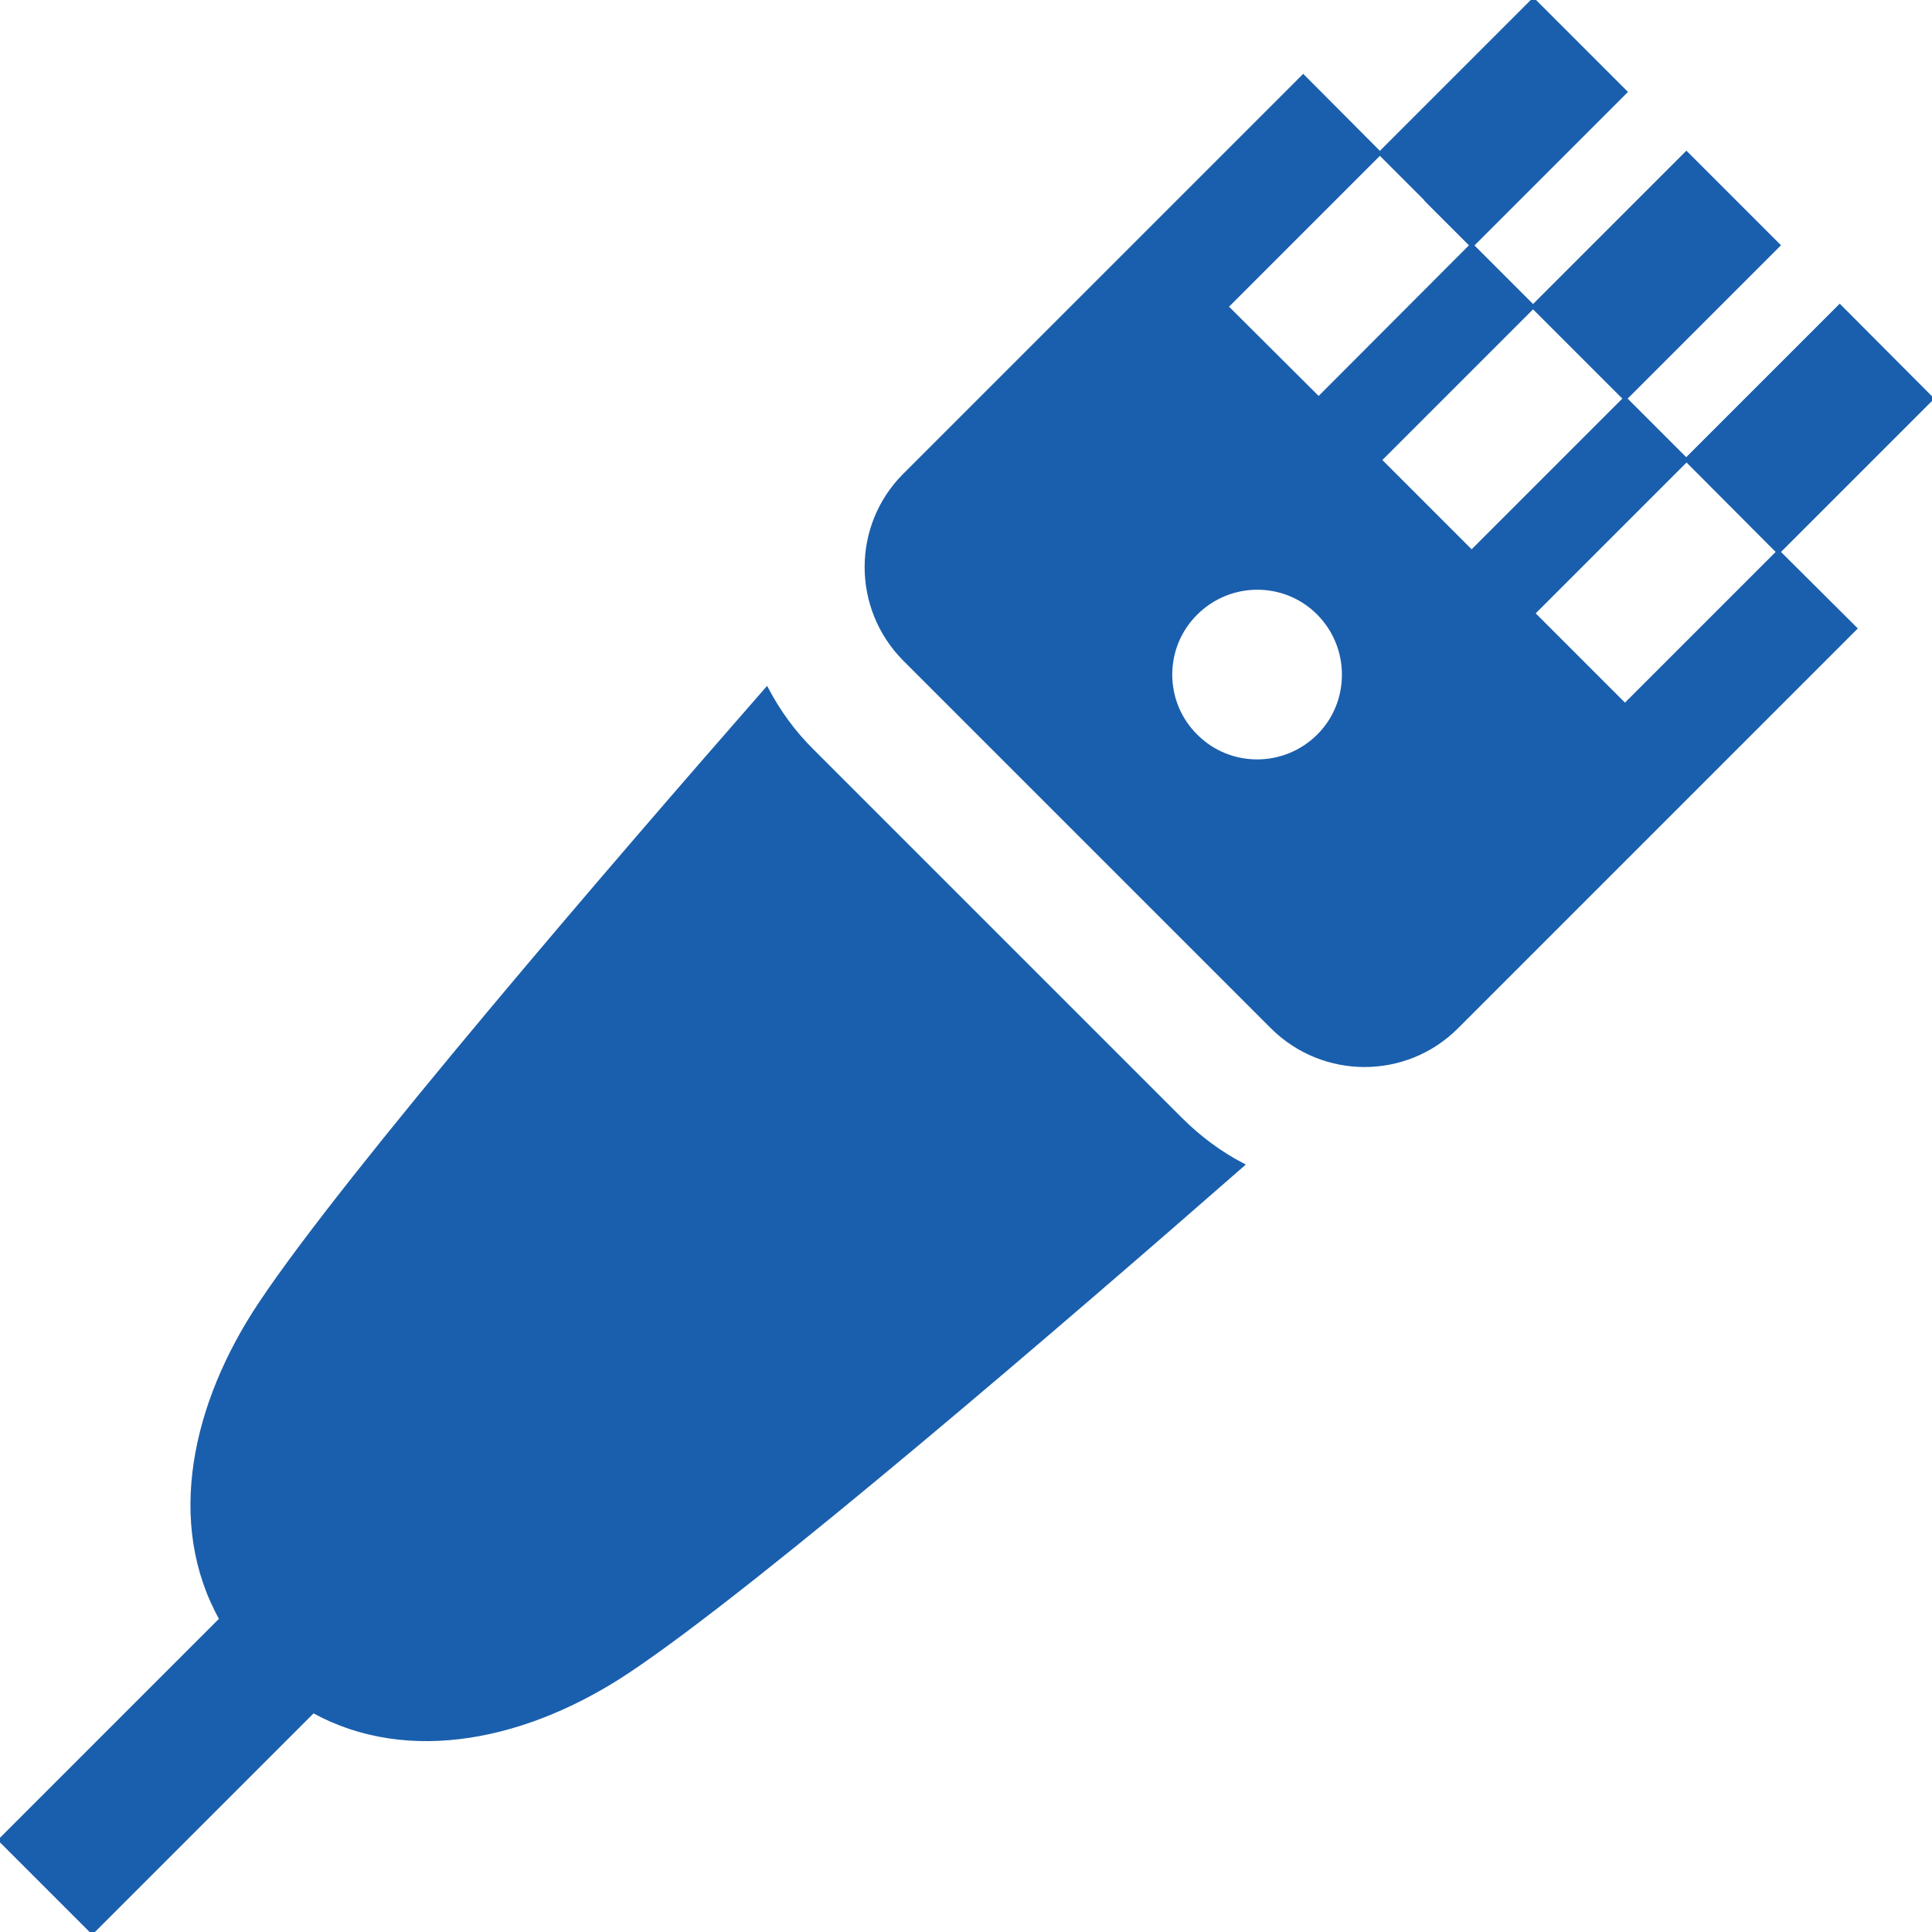
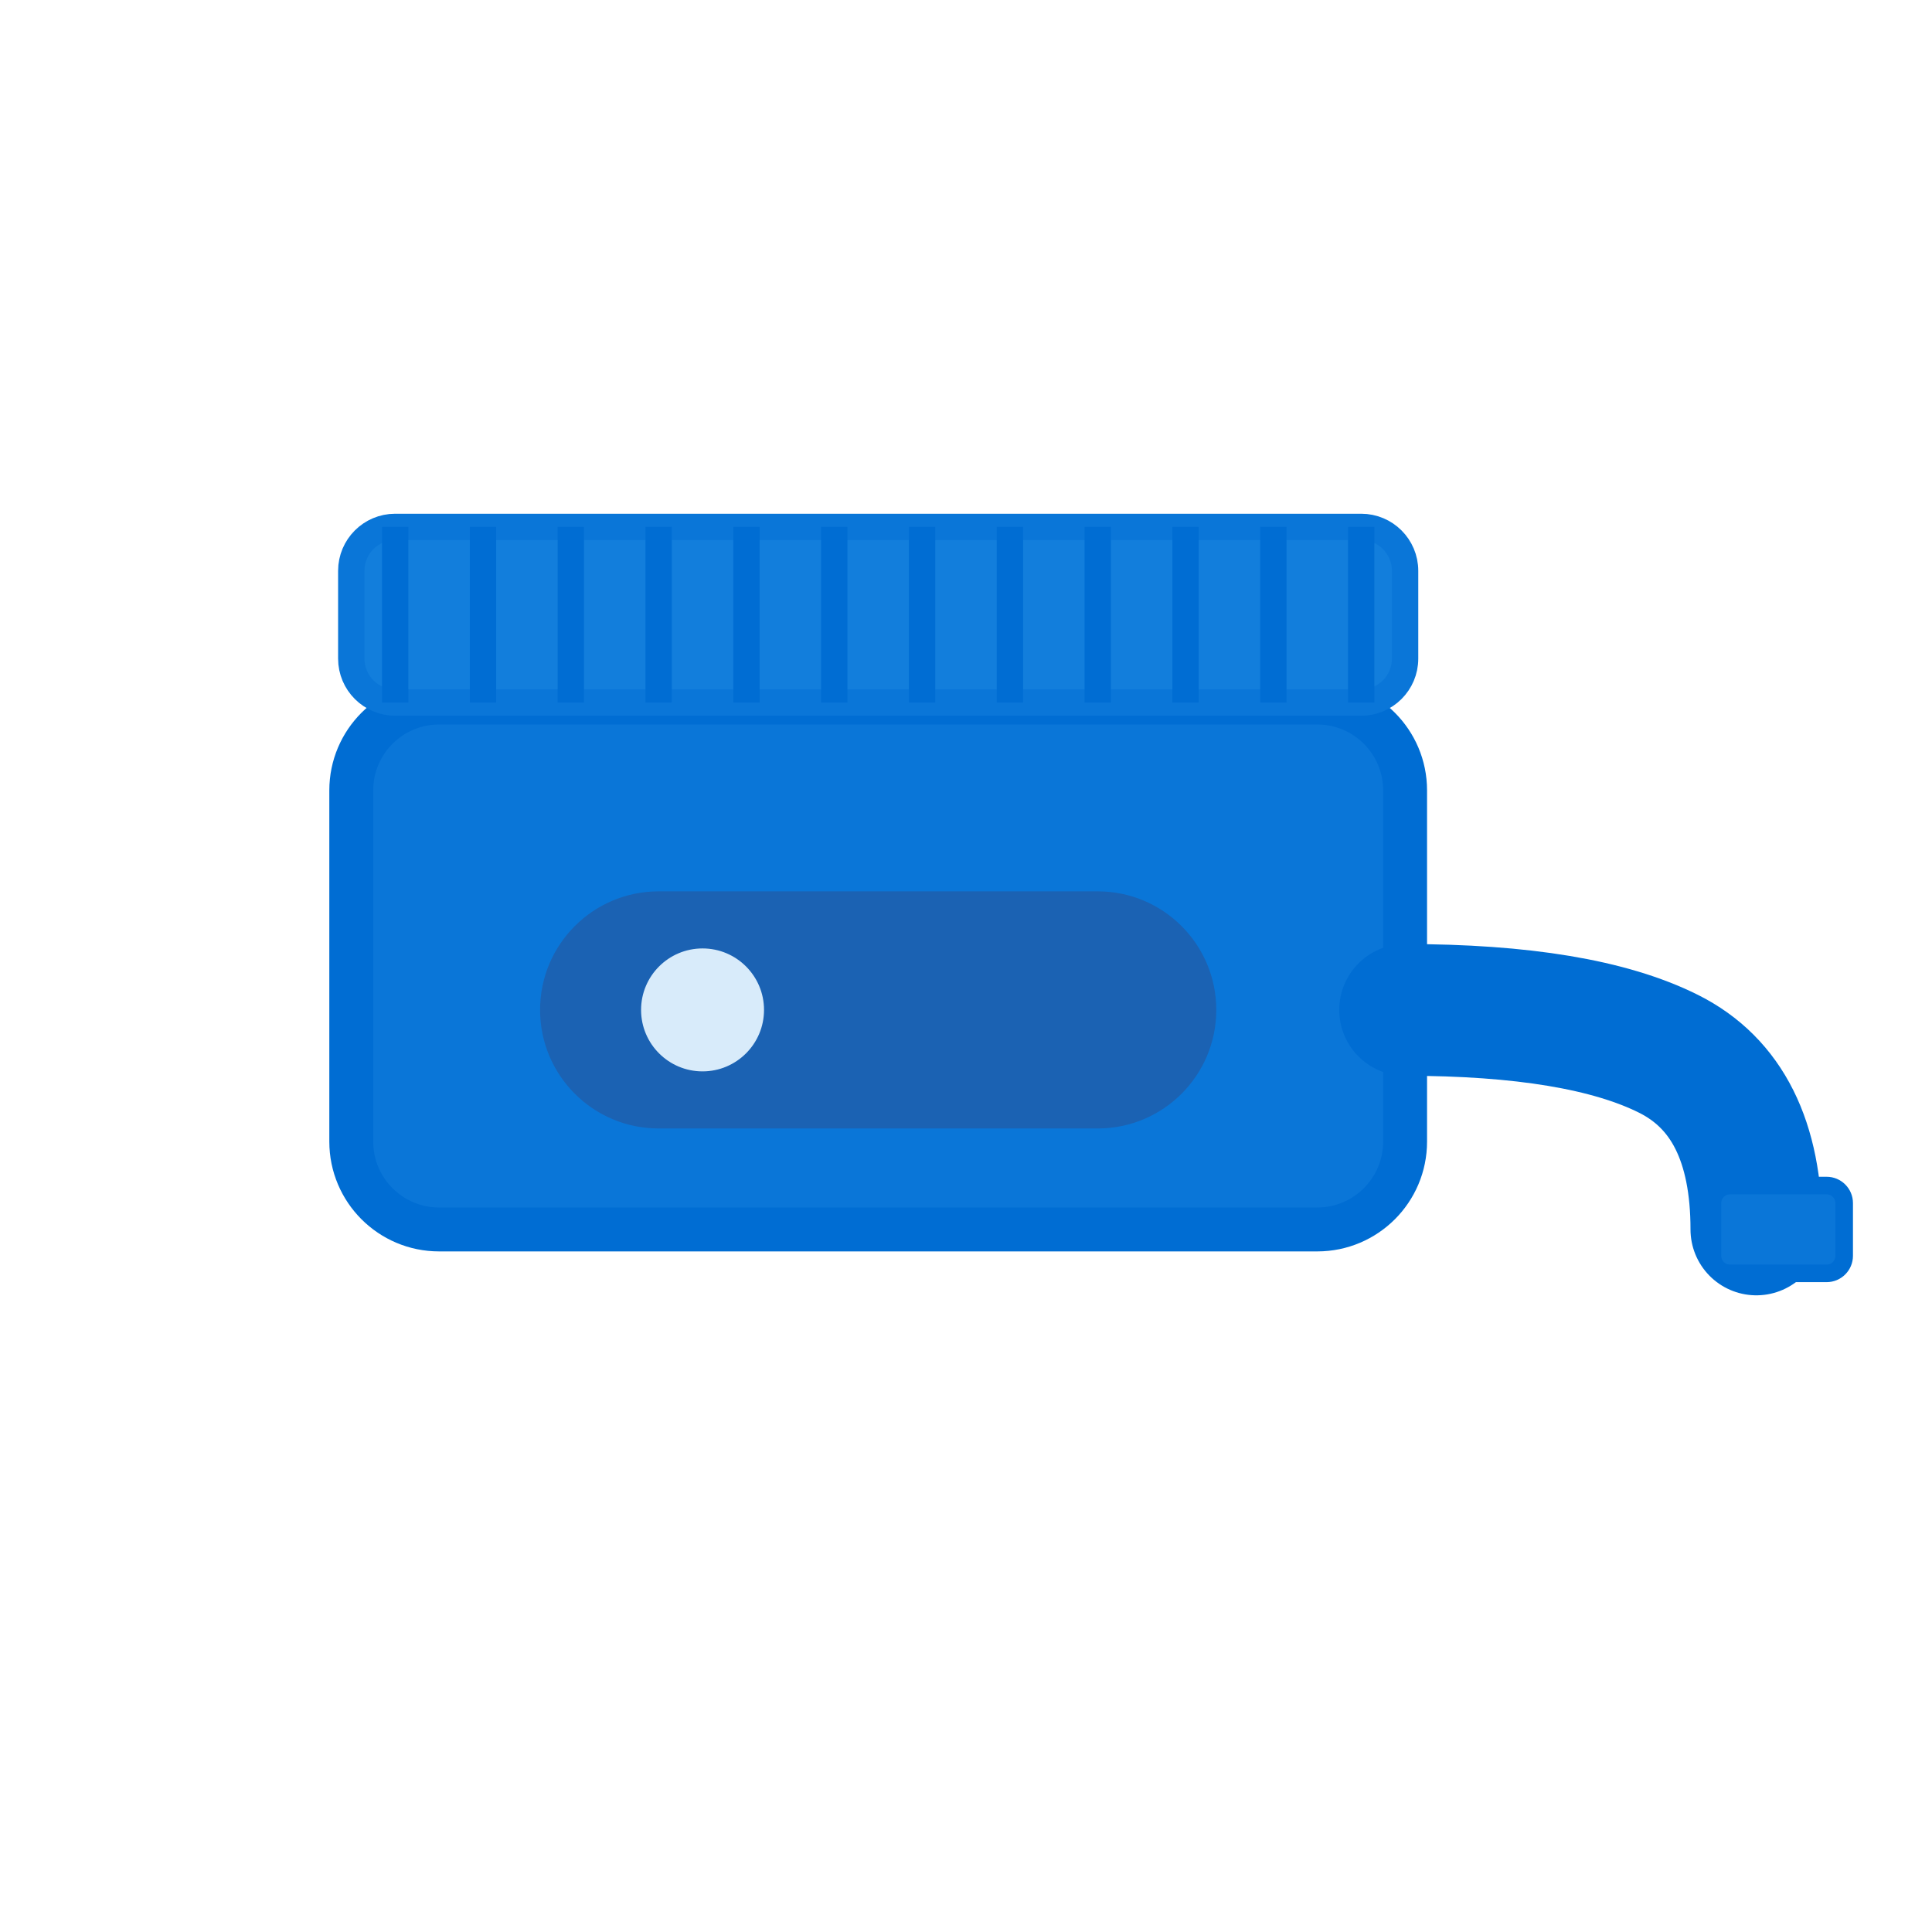
<svg xmlns="http://www.w3.org/2000/svg" width="22px" height="22px" viewBox="0 0 22 22" version="1.1">
  <g id="surface1">
-     <path style="fill-rule:nonzero;fill:rgb(10.196%,37.255%,67.843%);fill-opacity:1;stroke-width:1;stroke-linecap:butt;stroke-linejoin:miter;stroke:rgb(10.196%,37.255%,67.843%);stroke-opacity:1;stroke-miterlimit:4;" d="M 410.023 55.882 L 467.49 55.882 L 467.49 90.336 L 410.023 90.336 Z M 410.023 55.882 " transform="matrix(0.0303842,-0.0303842,0.0303842,0.0303842,3.300902,14.25247)" />
-     <path style="fill-rule:nonzero;fill:rgb(10.196%,37.255%,67.843%);fill-opacity:1;stroke-width:1;stroke-linecap:butt;stroke-linejoin:miter;stroke:rgb(10.196%,37.255%,67.843%);stroke-opacity:1;stroke-miterlimit:4;" d="M 369.448 15.308 L 426.911 15.304 L 426.913 49.756 L 369.45 49.76 Z M 369.448 15.308 " transform="matrix(0.0303884,-0.0303842,0.0303842,0.0303884,4.022796,12.50627)" />
-     <path style="fill-rule:nonzero;fill:rgb(10.196%,37.255%,67.843%);fill-opacity:1;stroke-width:1;stroke-linecap:butt;stroke-linejoin:miter;stroke:rgb(10.196%,37.255%,67.843%);stroke-opacity:1;stroke-miterlimit:4;" d="M 450.702 96.449 L 508.17 96.449 L 508.105 130.968 L 450.638 130.968 Z M 450.702 96.449 " transform="matrix(0.0303842,-0.0303842,0.0303842,0.0303842,2.578395,15.99807)" />
-     <path style="fill-rule:nonzero;fill:rgb(10.196%,37.255%,67.843%);fill-opacity:1;stroke-width:1;stroke-linecap:butt;stroke-linejoin:miter;stroke:rgb(10.196%,37.255%,67.843%);stroke-opacity:1;stroke-miterlimit:4;" d="M 471.258 146.268 L 430.623 186.903 L 406.26 162.54 L 446.895 121.905 L 430.623 105.633 L 389.988 146.268 L 365.625 121.905 L 406.26 81.27 L 377.806 52.817 L 389.988 64.998 L 349.444 105.633 L 324.99 81.27 L 365.625 40.635 L 345.353 20.272 L 239.72 125.905 C 226.266 139.359 226.266 161.177 239.72 174.722 L 337.171 272.173 C 350.716 285.627 372.534 285.627 385.988 272.173 L 491.621 166.54 Z M 349.444 194.994 C 340.444 203.994 325.808 203.994 316.899 194.994 C 307.899 186.085 307.899 171.449 316.899 162.54 C 325.899 153.541 340.444 153.541 349.353 162.449 C 358.352 171.449 358.352 186.085 349.444 194.994 Z M 349.444 194.994 " transform="matrix(0.0429701,0,0,0.0429701,0,0)" />
-     <path style="fill-rule:nonzero;fill:rgb(10.196%,37.255%,67.843%);fill-opacity:1;stroke-width:1;stroke-linecap:butt;stroke-linejoin:miter;stroke:rgb(10.196%,37.255%,67.843%);stroke-opacity:1;stroke-miterlimit:4;" d="M 312.808 296.536 L 215.357 199.085 C 210.357 194.176 206.357 188.63 203.175 182.631 C 162.995 228.538 91.906 311.081 69.089 345.353 C 51.271 371.988 44.362 403.624 58.635 429.078 L 0.091 487.621 L 24.454 511.984 L 82.997 453.44 C 108.451 467.44 139.996 460.531 166.54 442.804 C 200.812 419.987 283.355 348.898 329.262 308.718 C 323.354 305.627 317.808 301.536 312.808 296.536 Z M 312.808 296.536 " transform="matrix(0.0429701,0,0,0.0429701,0,0)" />
+     <rect x="4" y="8" width="12" height="6" rx="1" ry="1" style="fill:#0A76D8;stroke:#006dd3;stroke-width:0.5" />
+     <rect x="4" y="6" width="12" height="2" rx="0.5" ry="0.5" style="fill:#127edc;stroke:#0A76D8;stroke-width:0.3" />
+     <path d="M 4.5 6 L 4.5 8 M 5.5 6 L 5.5 8 M 6.5 6 L 6.5 8 M 7.5 6 L 7.5 8 M 8.5 6 L 8.5 8 M 9.5 6 L 9.5 8 M 10.5 6 L 10.5 8 M 11.5 6 L 11.5 8 M 12.5 6 L 12.5 8 M 13.5 6 L 13.5 8 M 14.5 6 L 14.5 8 M 15.5 6 L 15.5 8" style="stroke:#006dd3;stroke-width:0.3;fill:none" />
+     <rect x="6" y="10" width="8" height="3" rx="1.5" ry="1.5" style="fill:#1b62b3;stroke:#0A76D8;stroke-width:0.3" />
+     <circle cx="8" cy="11.5" r="0.8" style="fill:#D8EBFA;stroke:#1b62b3;stroke-width:0.2" />
+     <path d="M 16 11.5 Q 18 11.5 19 12 Q 20 12.5 20 14" style="stroke:#006dd3;stroke-width:1.5;fill:none;stroke-linecap:round" />
+     <rect x="19.5" y="13.5" width="1.5" height="1" rx="0.2" ry="0.2" style="fill:#0A76D8;stroke:#006dd3;stroke-width:0.2" />
  </g>
</svg>
